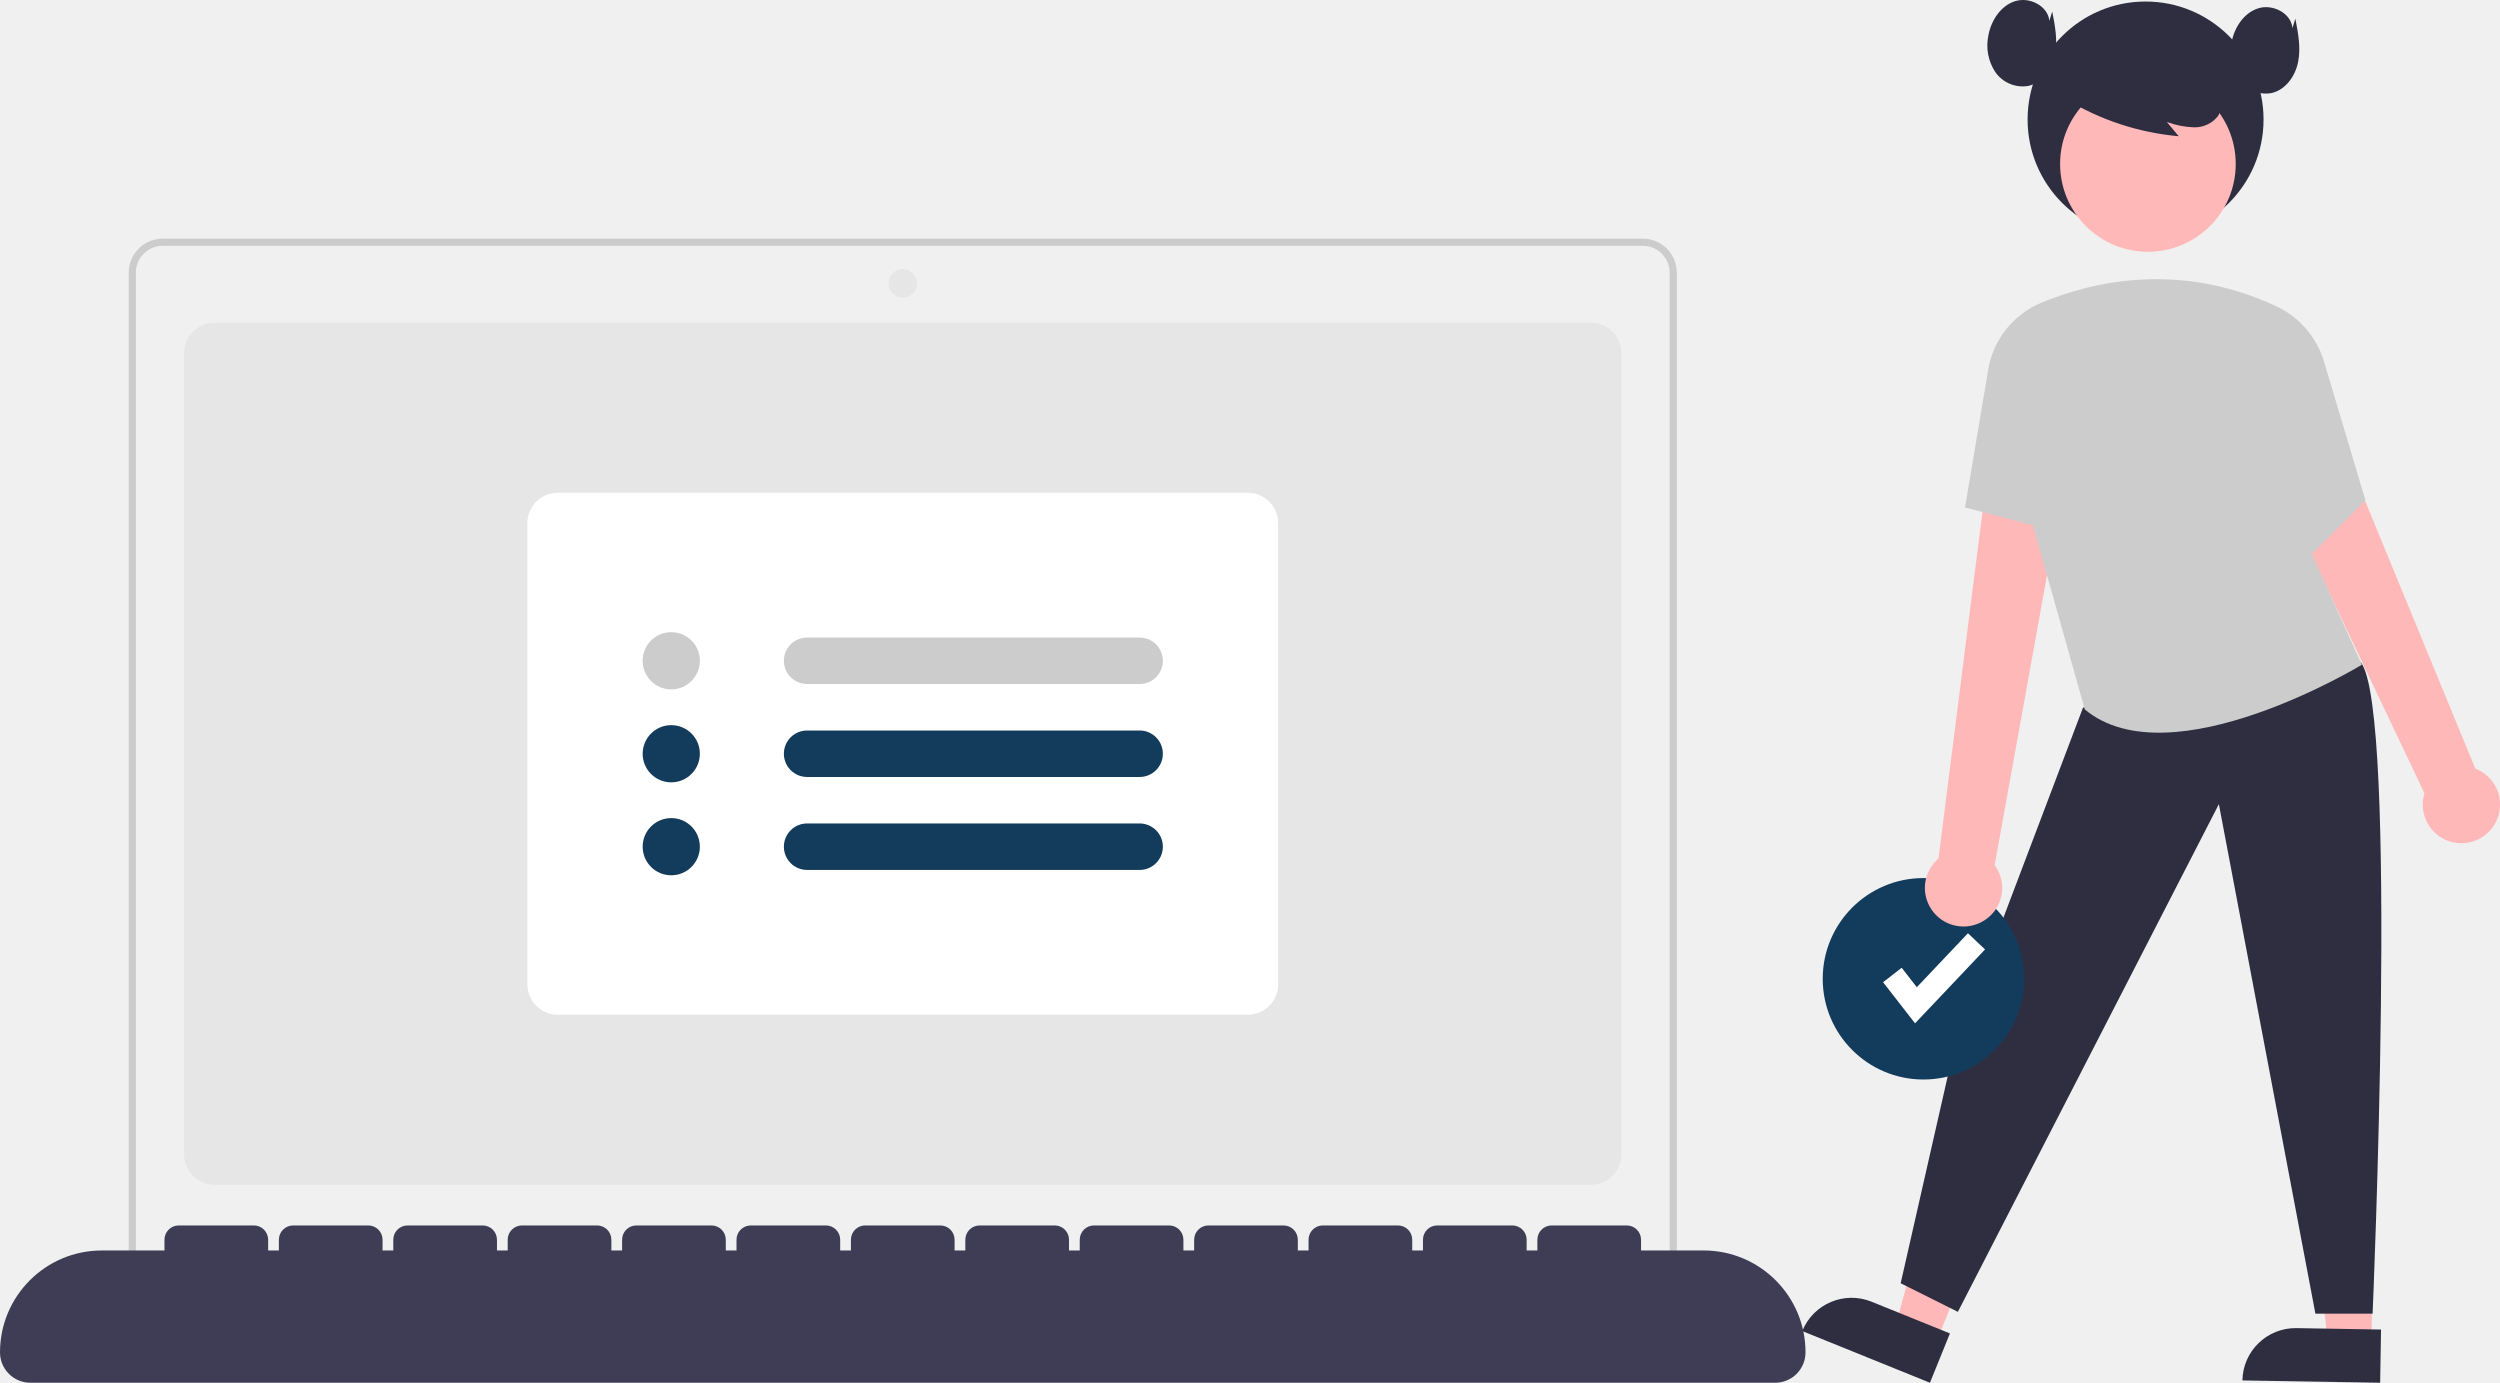
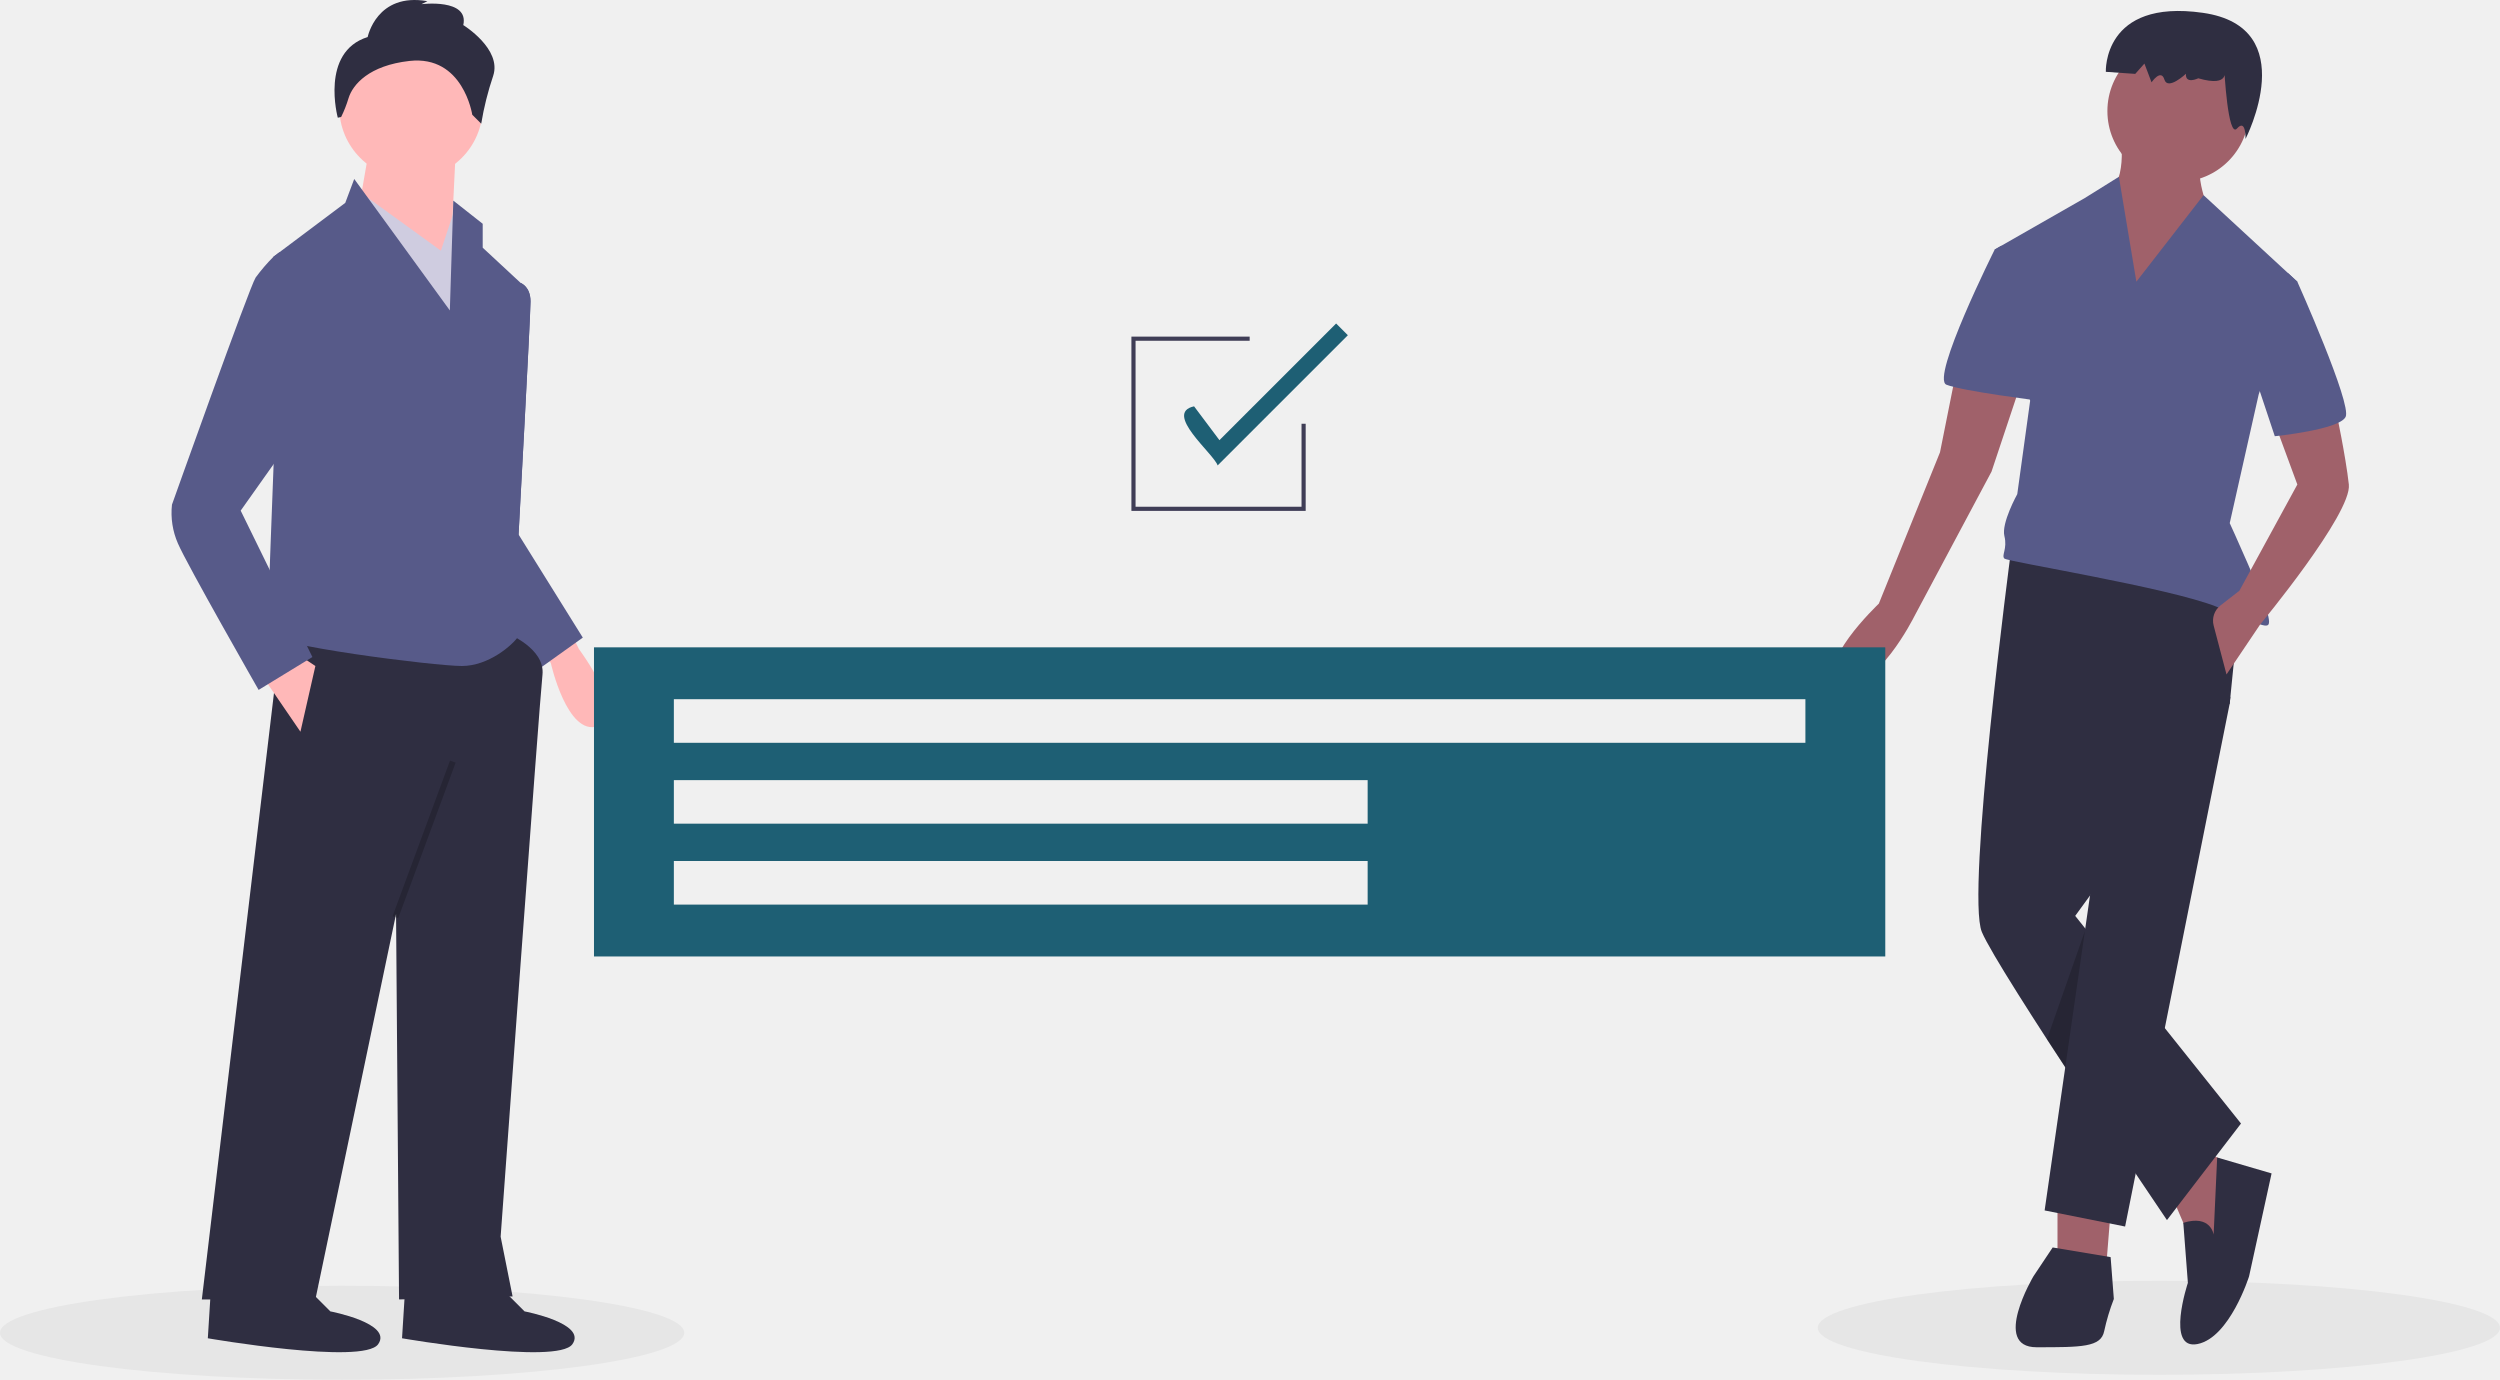
- <svg xmlns="http://www.w3.org/2000/svg" id="b0932816-01f4-4b2f-9325-988e94753b3b" data-name="Layer 1" width="699.247" height="386.754" viewBox="0 0 699.247 386.754">
-   <path d="M736,678.632H351a8.51,8.51,0,0,1-8.5-8.5V446a8.51,8.51,0,0,1,8.5-8.5H736a8.51,8.51,0,0,1,8.5,8.5V670.132A8.51,8.51,0,0,1,736,678.632Z" transform="translate(-291 -347.2457)" fill="#e6e6e6" />
-   <path d="M760,710H327V423.5a9.511,9.511,0,0,1,9.5-9.5h414a9.511,9.511,0,0,1,9.5,9.5Zm-431-2H758V423.5a7.508,7.508,0,0,0-7.5-7.5h-414a7.508,7.508,0,0,0-7.5,7.5Z" transform="translate(-291 -347.2457)" fill="#ccc" />
-   <circle cx="252.5" cy="79.254" r="4" fill="#e6e6e6" />
-   <path d="M640,631.066H447a8.51,8.51,0,0,1-8.5-8.5v-129a8.51,8.51,0,0,1,8.5-8.5H640a8.51,8.51,0,0,1,8.5,8.5v129A8.51,8.51,0,0,1,640,631.066Z" transform="translate(-291 -347.2457)" fill="#fff" />
-   <path d="M478.75,540.066a8,8,0,1,1,8-8A8.009,8.009,0,0,1,478.75,540.066Z" transform="translate(-291 -347.2457)" fill="#ccc" />
-   <path d="M478.75,566.066a8,8,0,1,1,8-8A8.009,8.009,0,0,1,478.75,566.066Z" transform="translate(-291 -347.2457)" fill="#133b5c" />
-   <path d="M478.75,592.066a8,8,0,1,1,8-8A8.009,8.009,0,0,1,478.75,592.066Z" transform="translate(-291 -347.2457)" fill="#133b5c" />
-   <path d="M516.75,525.566a6.5,6.5,0,0,0,0,13h93a6.5,6.5,0,0,0,0-13Z" transform="translate(-291 -347.2457)" fill="#ccc" />
-   <path d="M516.75,551.566a6.5,6.5,0,0,0,0,13h93a6.5,6.5,0,0,0,0-13Z" transform="translate(-291 -347.2457)" fill="#133b5c" />
-   <path d="M516.75,577.566a6.5,6.5,0,0,0,0,13h93a6.5,6.5,0,0,0,0-13Z" transform="translate(-291 -347.2457)" fill="#133b5c" />
-   <polygon points="663.288 375.328 651.03 375.122 645.991 327.743 664.083 328.047 663.288 375.328" fill="#ffb8b8" />
-   <path d="M933.208,718.79h23.644a0,0,0,0,1,0,0v14.887a0,0,0,0,1,0,0H918.321a0,0,0,0,1,0,0v0A14.887,14.887,0,0,1,933.208,718.79Z" transform="translate(-278.665 -362.8971) rotate(0.96277)" fill="#2f2e41" />
-   <polygon points="541.641 375.216 530.277 370.616 542.612 324.594 559.384 331.384 541.641 375.216" fill="#ffb8b8" />
-   <path d="M811.361,712.428H835.005a0,0,0,0,1,0,0V727.315a0,0,0,0,1,0,0H796.474a0,0,0,0,1,0,0v0A14.887,14.887,0,0,1,811.361,712.428Z" transform="translate(38.7119 -600.7308) rotate(22.03793)" fill="#2f2e41" />
-   <path d="M873.614,545.171l-36,95-15,66,16,8,73-142,27,142.5h16s7.316-169.015-3.342-182.257Z" transform="translate(-291 -347.2457)" fill="#2f2e41" />
-   <circle cx="537.984" cy="273.766" r="28.172" fill="#133b5c" />
-   <polygon points="535.636 286.223 526.695 274.726 531.895 270.682 536.128 276.125 550.43 261.028 555.213 265.559 535.636 286.223" fill="#fff" />
-   <circle cx="600.114" cy="33.426" r="33" fill="#2f2e41" />
-   <path d="M845.061,605.23a10.743,10.743,0,0,0,3.842-16.018l25.033-138.54-23.36-.308L833.191,587.362a10.801,10.801,0,0,0,11.87,17.868Z" transform="translate(-291 -347.2457)" fill="#ffb8b8" />
-   <path d="M988.509,578.17a10.745,10.745,0,0,0-5.166-15.94l-44.701-108.58a19.782,19.782,0,0,0-28.735-9.27h0l59.206,124.761a10.801,10.801,0,0,0,19.396,9.029Z" transform="translate(-291 -347.2457)" fill="#ffb8b8" />
-   <circle cx="600.768" cy="45.859" r="24.561" fill="#ffb8b8" />
-   <path d="M861.902,431.938c14.166-5.898,38.623-11.726,65.781.978a24.872,24.872,0,0,1,13.311,15.387l11.62,38.868-15,15,14,31s-53.5,32.5-77.5,12.5l-14.5-51.5-19-5,6.482-38.511A24.688,24.688,0,0,1,861.902,431.938Z" transform="translate(-291 -347.2457)" fill="#ccc" />
-   <path d="M868.796,374.941a73.041,73.041,0,0,0,31.599,10.412l-3.331-3.991a24.478,24.478,0,0,0,7.561,1.501,8.281,8.281,0,0,0,6.75-3.159,7.702,7.702,0,0,0,.516-7.115,14.589,14.589,0,0,0-4.589-5.739,27.323,27.323,0,0,0-25.431-4.545,16.33,16.33,0,0,0-7.595,4.872,9.236,9.236,0,0,0-1.863,8.561" transform="translate(-291 -347.2457)" fill="#2f2e41" />
-   <path d="M864.202,353.087c-.399-4.2-5.545-6.786-9.568-5.517s-6.665,5.32-7.464,9.463a13.575,13.575,0,0,0,1.831,10.248,9.339,9.339,0,0,0,9.257,4.011c3.979-.848,6.736-4.734,7.525-8.726s.006-8.107-.777-12.1" transform="translate(-291 -347.2457)" fill="#2f2e41" />
-   <path d="M932.202,355.087c-.399-4.2-5.545-6.786-9.568-5.517s-6.665,5.32-7.464,9.463a13.575,13.575,0,0,0,1.831,10.248,9.339,9.339,0,0,0,9.257,4.011c3.979-.848,6.736-4.734,7.525-8.726s.006-8.107-.777-12.1" transform="translate(-291 -347.2457)" fill="#2f2e41" />
-   <path d="M767.5,697H750v-3a4,4,0,0,0-4-4H725a4,4,0,0,0-4,4v3h-3v-3a4,4,0,0,0-4-4H693a4,4,0,0,0-4,4v3h-3v-3a4,4,0,0,0-4-4H661a4,4,0,0,0-4,4v3h-3v-3a4,4,0,0,0-4-4H629a4,4,0,0,0-4,4v3h-3v-3a4,4,0,0,0-4-4H597a4,4,0,0,0-4,4v3h-3v-3a4,4,0,0,0-4-4H565a4,4,0,0,0-4,4v3h-3v-3a4,4,0,0,0-4-4H533a4,4,0,0,0-4,4v3h-3v-3a4,4,0,0,0-4-4H501a4,4,0,0,0-4,4v3h-3v-3a4,4,0,0,0-4-4H469a4,4,0,0,0-4,4v3h-3v-3a4,4,0,0,0-4-4H437a4,4,0,0,0-4,4v3h-3v-3a4,4,0,0,0-4-4H405a4,4,0,0,0-4,4v3h-3v-3a4,4,0,0,0-4-4H373a4,4,0,0,0-4,4v3h-3v-3a4,4,0,0,0-4-4H341a4,4,0,0,0-4,4v3H319.5A28.5,28.5,0,0,0,291,725.5V725.5a8.5,8.5,0,0,0,8.5,8.5h488a8.5,8.5,0,0,0,8.5-8.5v-0A28.5,28.5,0,0,0,767.5,697Z" transform="translate(-291 -347.2457)" fill="#3f3d56" />
+ <svg xmlns="http://www.w3.org/2000/svg" id="ae50b0f8-1e91-4a07-b038-015d07e00e48" data-name="Layer 1" width="882.191" height="486.891" viewBox="0 0 882.191 486.891">
+   <ellipse cx="761.819" cy="468.548" rx="120.372" ry="16.591" fill="#e6e6e6" />
+   <ellipse cx="120.723" cy="470.299" rx="120.723" ry="16.591" fill="#e6e6e6" />
+   <path d="M360.089,429.179l3.105,6.417s17.626,23.523,6.738,27.209S353.265,440.494,353.265,440.494l-2.879-3.638Z" transform="translate(-158.9047 -206.5547)" fill="#ffb8b8" />
+   <path d="M339.785,307.665l2.897-1.226s3.429,1.226,3.429,6.498-4.217,82.24-4.217,82.24l8.435,42.175-11.598,2.109L320.806,400.449Z" transform="translate(-158.9047 -206.5547)" fill="#575a89" />
+   <path d="M339.785,307.665l2.897-1.226s3.429,1.226,3.429,6.498-4.217,82.24-4.217,82.24l22.669,36.376-14.761,10.544-28.995-41.647Z" transform="translate(-158.9047 -206.5547)" fill="#575a89" />
+   <path d="M337.676,429.971s13.707,5.272,12.652,14.761-14.761,198.221-14.761,198.221l4.217,21.087-40.066,1.054-1.054-136.013-28.468,136.013H230.131l28.468-239.341Z" transform="translate(-158.9047 -206.5547)" fill="#2f2e41" />
+   <path d="M334.513,659.822l9.489,9.489s22.142,4.217,16.87,11.598-60.099-2.109-60.099-2.109l1.054-16.87Z" transform="translate(-158.9047 -206.5547)" fill="#2f2e41" />
+   <path d="M265.979,659.822l9.489,9.489s22.142,4.217,16.87,11.598-60.099-2.109-60.099-2.109l1.054-16.87Z" transform="translate(-158.9047 -206.5547)" fill="#2f2e41" />
+   <circle cx="145.032" cy="37.848" r="25.305" fill="#ffb8b8" />
+   <polygon points="160.847 52.609 158.738 95.838 126.053 76.86 130.27 52.609 160.847 52.609" fill="#ffb8b8" />
+   <polygon points="124.999 66.316 155.575 88.458 160.847 72.642 170.336 97.947 165.064 143.285 124.999 66.316" fill="#cfcce0" />
+   <path d="M283.903,269.708l33.74,46.392,1.222-38.755,10.376,8.178V293.958l14.761,13.707-5.272,52.718-1.054,62.208s6.326,5.272,4.217,8.435S331.35,441.569,321.86,441.569s-68.534-7.381-68.534-11.598,2.109-59.044,2.109-59.044V297.121l25.305-18.979Z" transform="translate(-158.9047 -206.5547)" fill="#575a89" />
+   <polygon points="92.313 238.177 106.02 258.21 111.292 235.014 104.966 230.797 92.313 238.177" fill="#ffb8b8" />
+   <rect x="279.3" y="501.706" width="58.525" height="2.109" transform="translate(-428.8529 411.5489) rotate(-69.73678)" opacity="0.2" />
+   <path d="M288.648,219.625s3.163-15.815,21.087-12.652l-2.109,1.054s16.87-2.109,14.761,7.381c0,0,13.707,8.435,10.544,17.924a107.284,107.284,0,0,0-4.217,16.87l-3.163-3.163s-3.163-21.087-22.142-18.979c-14.234,1.582-20.033,8.303-21.516,13.147a42.782,42.782,0,0,1-2.605,6.627l-1.184.26S271.778,224.897,288.648,219.625Z" transform="translate(-158.9047 -206.5547)" fill="#2f2e41" />
+   <path d="M267.033,296.067l-9.598-.445-2,1.5a63.119,63.119,0,0,0-6.326,7.381c-2.109,3.163-29.522,80.132-29.522,80.132a26.867,26.867,0,0,0,2.109,13.707c3.163,7.381,28.468,51.664,28.468,51.664l18.979-11.598-25.305-51.664,17.924-25.305Z" transform="translate(-158.9047 -206.5547)" fill="#575a89" />
+   <polygon points="726.044 420.319 726.044 448.719 743.084 448.719 745.356 420.319 726.044 420.319" fill="#a0616a" />
+   <polygon points="766.372 422.023 773.187 437.927 784.547 442.471 786.819 410.663 777.731 406.12 766.372 422.023" fill="#a0616a" />
+   <path d="M940.044,642.21s-.964-7.171-10.706-4.153l1.618,21.193S923.004,683.105,934.364,680.833s18.176-23.856,18.176-23.856l7.952-36.351L941.289,615.001Z" transform="translate(-158.9047 -206.5547)" fill="#2f2e41" />
+   <path d="M868.477,401.382s-15.904,120.414-10.224,134.046,65.319,101.67,65.319,101.67l26.128-34.079-58.503-73.271,54.527-74.975,4.544-45.439Z" transform="translate(-158.9047 -206.5547)" fill="#2f2e41" />
+   <polygon points="772.051 237.994 787.048 245.93 786.819 248.218 749.9 432.815 721.5 427.135 740.244 297.065 772.051 237.994" fill="#2f2e41" />
+   <path d="M883.245,646.754,876.429,656.977S861.661,681.969,877.565,681.969s22.72,0,23.856-5.68a74.854,74.854,0,0,1,3.408-11.36l-1.136-14.768Z" transform="translate(-158.9047 -206.5547)" fill="#2f2e41" />
+   <circle cx="768.643" cy="39.198" r="24.992" fill="#a0616a" />
+   <path d="M907.101,253.704s3.408,19.312-6.816,22.72,12.496,48.847,12.496,48.847L938.908,282.104s-6.816-14.768-2.272-21.584Z" transform="translate(-158.9047 -206.5547)" fill="#a0616a" />
+   <path d="M912.78,305.959l-6.167-37.019-12.009,7.483-31.807,18.176L875.293,347.991l-4.544,32.943s-5.68,10.224-4.544,14.768-1.136,6.816,0,7.952,57.935,10.224,74.975,17.04,19.312,9.088,18.176,3.408S945.724,391.158,945.724,391.158l10.224-45.439,13.632-39.759-33.094-30.541Z" transform="translate(-158.9047 -206.5547)" fill="#575a89" />
+   <path d="M961.628,355.943l7.952,21.584-20.448,37.487-6.672,5.189a6.815,6.815,0,0,0-2.407,7.114l4.535,17.232,11.886-17.652s32.417-39.147,31.282-49.371-4.544-26.128-4.544-26.128Z" transform="translate(-158.9047 -206.5547)" fill="#a0616a" />
+   <path d="M849.165,337.767l-5.68,28.4L821.902,419.558s-23.856,22.72-12.496,27.264,24.992-22.72,24.992-22.72l27.264-51.119,10.224-30.671Z" transform="translate(-158.9047 -206.5547)" fill="#a0616a" />
+   <path d="M957.084,303.687l9.144-.821,3.351,3.093s19.312,43.167,17.04,47.711-24.992,6.816-24.992,6.816L952.54,333.223Z" transform="translate(-158.9047 -206.5547)" fill="#575a89" />
+   <path d="M870.749,295.736l-5.636-2.46-2.316,1.324s-22.72,45.439-17.04,47.711,32.943,5.68,32.943,5.68Z" transform="translate(-158.9047 -206.5547)" fill="#575a89" />
+   <polygon points="735.7 328.597 728.775 376.651 722.329 366.75 735.7 328.597" opacity="0.2" />
+   <path d="M943.792,230.952s2.517,6.625-9.166,3.229c0,0-4.628,2.256-4.359-1.594,0,0-6.38,6.003-7.593,2.049s-4.538.973-4.538.973l-2.517-6.625-3.235,3.643-10.379-.725s-1.171-25.878,34.235-20.824,15.057,44.504,15.057,44.504.224-7.321-3.011-3.677S943.792,230.952,943.792,230.952Z" transform="translate(-158.9047 -206.5547)" fill="#2f2e41" />
+   <path d="M368.509,434.984V544.065H824.174V434.984Zm273.009,90.779H396.694V510.389H641.517Zm0-28.551H396.694V481.837H641.517Zm154.471-28.551H396.694V453.286h399.294Z" transform="translate(-158.9047 -206.5547)" fill="#1e5f74" />
+   <polygon points="460.743 180.28 399.248 180.28 399.248 118.784 440.977 118.784 440.977 120.249 400.712 120.249 400.712 178.816 459.279 178.816 459.279 149.532 460.743 149.532 460.743 180.28" fill="#3f3d56" />
+   <path d="M588.584,370.794c-1.421-4.196-19.242-18.46-8.322-20.857l8.955,11.941,41.172-41.171,4.141,4.141Z" transform="translate(-158.9047 -206.5547)" fill="#1e5f74" />
</svg>
